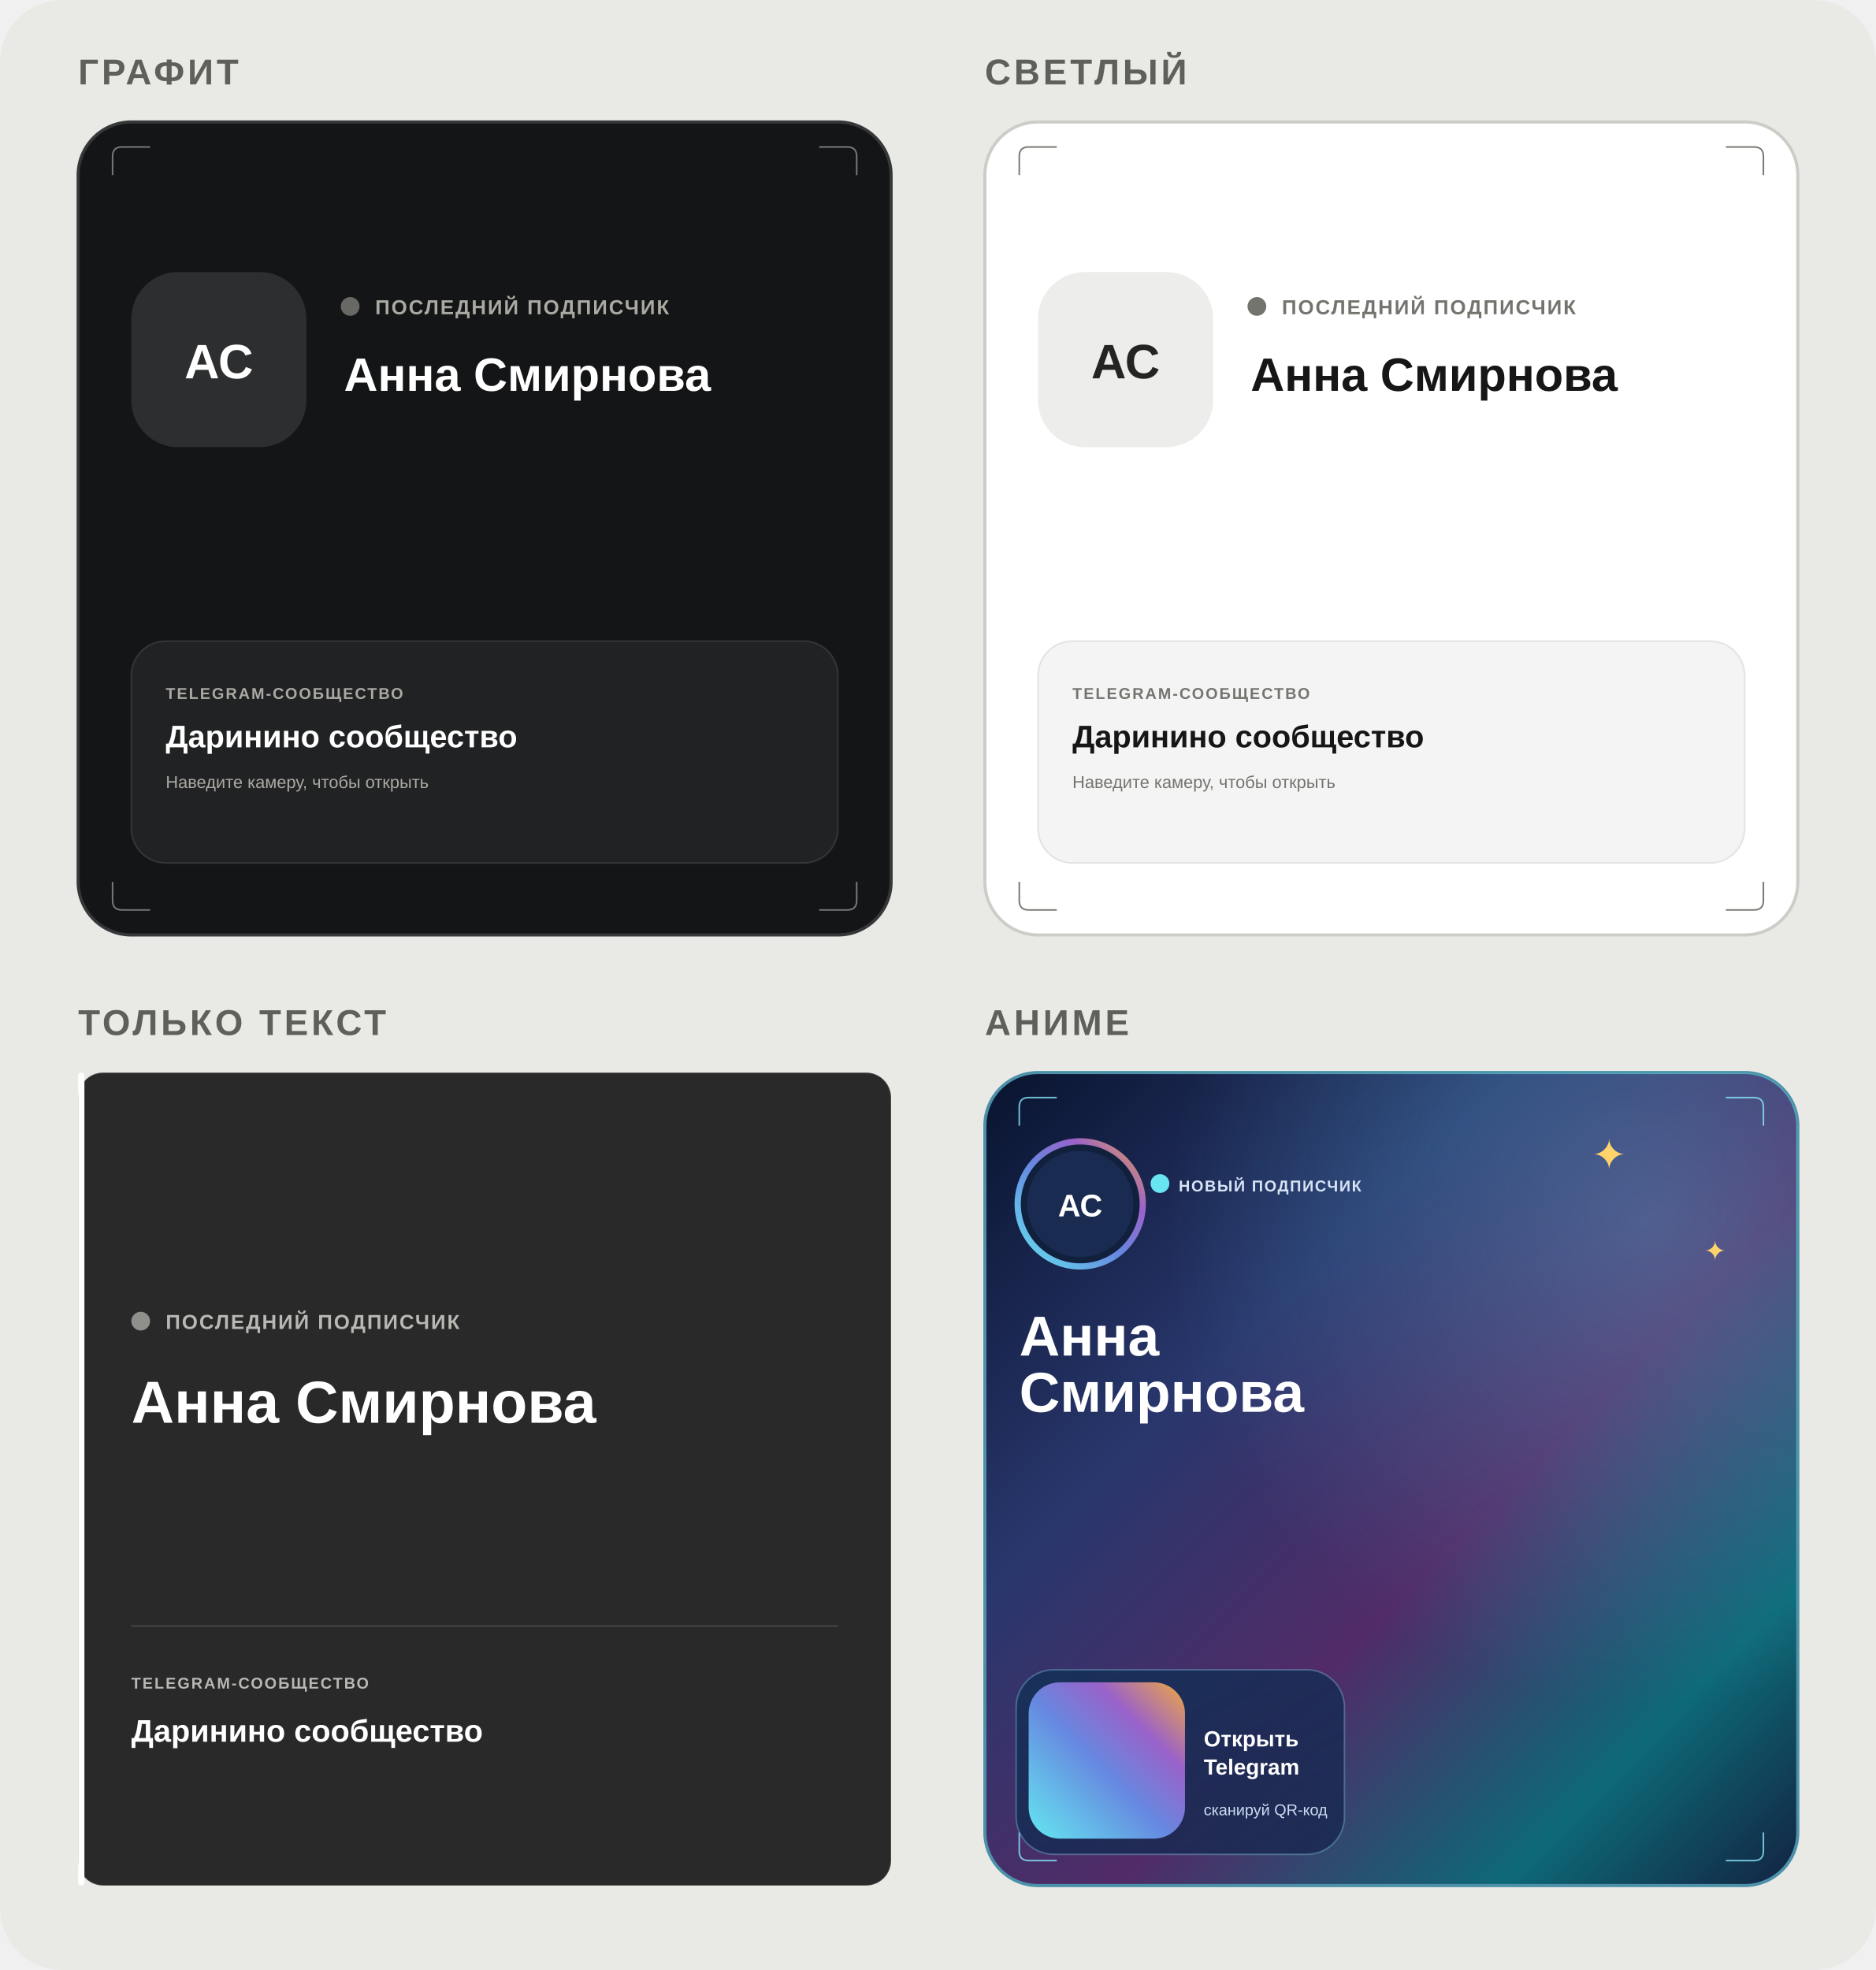
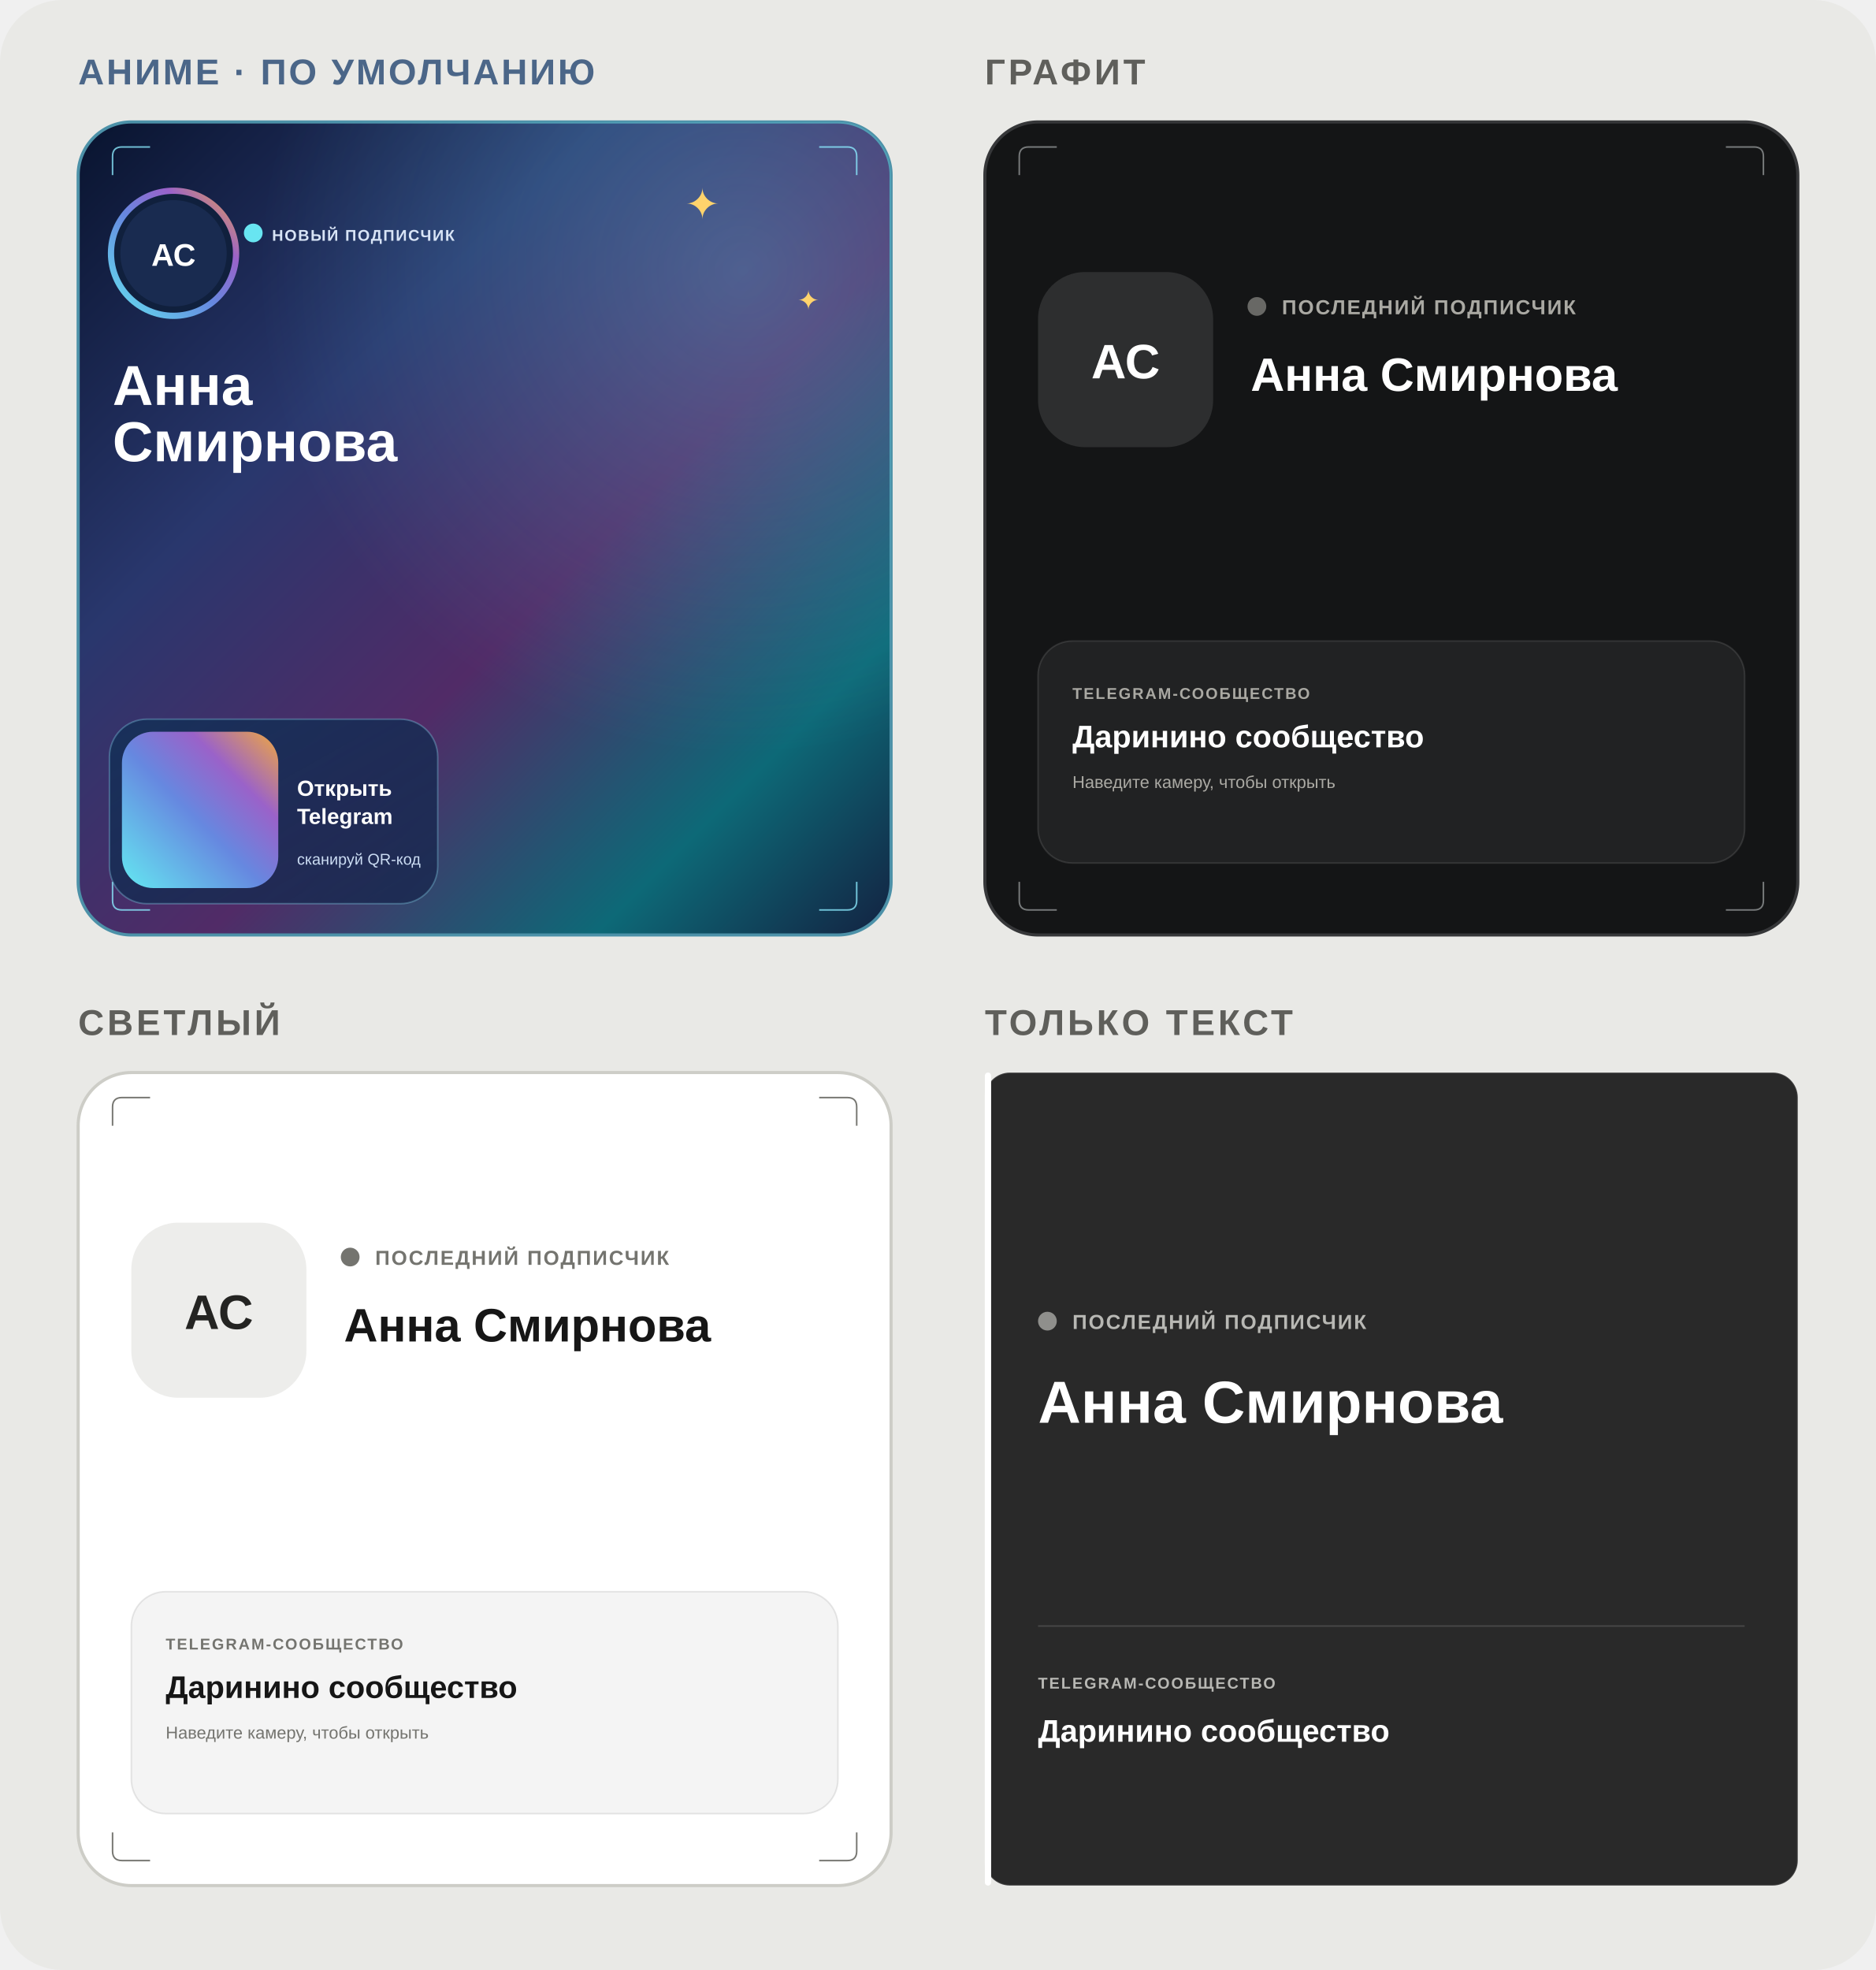
<svg xmlns="http://www.w3.org/2000/svg" width="1200" height="1260" viewBox="0 0 1200 1260">
  <defs>
    <linearGradient id="animeBg" x1="0" y1="0" x2="1" y2="1">
      <stop offset="0" stop-color="#09142f" />
      <stop offset="0.32" stop-color="#29376d" />
      <stop offset="0.58" stop-color="#512b67" />
      <stop offset="0.82" stop-color="#0d6977" />
      <stop offset="1" stop-color="#132342" />
    </linearGradient>
    <radialGradient id="animeGlow" cx="82%" cy="18%" r="60%">
      <stop offset="0" stop-color="#6cebff" stop-opacity="0.26" />
      <stop offset="1" stop-color="#6cebff" stop-opacity="0" />
    </radialGradient>
    <linearGradient id="avatarRing" x1="0" y1="1" x2="1" y2="0">
      <stop offset="0" stop-color="#64e8f1" />
      <stop offset="0.46" stop-color="#6688e0" />
      <stop offset="0.72" stop-color="#9a62c9" />
      <stop offset="1" stop-color="#f0a83f" />
    </linearGradient>
    <linearGradient id="qrPanel" x1="0" y1="0" x2="1" y2="1">
      <stop offset="0" stop-color="#17305a" stop-opacity="0.96" />
      <stop offset="1" stop-color="#1a274e" stop-opacity="0.82" />
    </linearGradient>
  </defs>
  <rect width="1200" height="1260" rx="40" fill="#e9e9e6" />
  <g font-family="Segoe UI, Arial, sans-serif">
-     <text x="50" y="54" fill="#5f5f5b" font-size="23" font-weight="600" letter-spacing="2">ГРАФИТ</text>
-     <rect x="50" y="78" width="520" height="520" rx="34" fill="#141516" stroke="#363739" stroke-width="2" />
-     <path d="M72 112V100Q72 94 78 94H96M548 112V100Q548 94 542 94H524M72 564V576Q72 582 78 582H96M548 564V576Q548 582 542 582H524" fill="none" stroke="#777a7b" />
-     <rect x="84" y="174" width="112" height="112" rx="30" fill="#2d2e2f" />
-     <text x="140" y="242" text-anchor="middle" fill="#fff" font-size="31" font-weight="700">АС</text>
-     <circle cx="224" cy="196" r="6" fill="#686865" />
-     <text x="240" y="201" fill="#aaa9a3" font-size="13" font-weight="600" letter-spacing="1">ПОСЛЕДНИЙ ПОДПИСЧИК</text>
-     <text x="220" y="250" fill="#fff" font-size="30" font-weight="650">Анна Смирнова</text>
-     <rect x="84" y="410" width="452" height="142" rx="22" fill="#fff" fill-opacity="0.055" stroke="#fff" stroke-opacity="0.11" />
-     <text x="106" y="447" fill="#aaa9a3" font-size="10" font-weight="600" letter-spacing="1">TELEGRAM-СООБЩЕСТВО</text>
-     <text x="106" y="478" fill="#fff" font-size="20" font-weight="650">Даринино сообщество</text>
-     <text x="106" y="504" fill="#aaa9a3" font-size="11">Наведите камеру, чтобы открыть</text>
-     <text x="630" y="54" fill="#5f5f5b" font-size="23" font-weight="600" letter-spacing="2">СВЕТЛЫЙ</text>
-     <rect x="630" y="78" width="520" height="520" rx="34" fill="#fff" stroke="#cdcdc7" stroke-width="2" />
-     <path d="M652 112V100Q652 94 658 94H676M1128 112V100Q1128 94 1122 94H1104M652 564V576Q652 582 658 582H676M1128 564V576Q1128 582 1122 582H1104" fill="none" stroke="#777772" />
-     <rect x="664" y="174" width="112" height="112" rx="30" fill="#ededeb" />
-     <text x="720" y="242" text-anchor="middle" fill="#242422" font-size="31" font-weight="700">АС</text>
-     <circle cx="804" cy="196" r="6" fill="#74746f" />
-     <text x="820" y="201" fill="#74746f" font-size="13" font-weight="600" letter-spacing="1">ПОСЛЕДНИЙ ПОДПИСЧИК</text>
-     <text x="800" y="250" fill="#161616" font-size="30" font-weight="650">Анна Смирнова</text>
-     <rect x="664" y="410" width="452" height="142" rx="22" fill="#161616" fill-opacity="0.045" stroke="#161616" stroke-opacity="0.1" />
-     <text x="686" y="447" fill="#74746f" font-size="10" font-weight="600" letter-spacing="1">TELEGRAM-СООБЩЕСТВО</text>
-     <text x="686" y="478" fill="#161616" font-size="20" font-weight="650">Даринино сообщество</text>
-     <text x="686" y="504" fill="#74746f" font-size="11">Наведите камеру, чтобы открыть</text>
-     <text x="50" y="662" fill="#5f5f5b" font-size="23" font-weight="600" letter-spacing="2">ТОЛЬКО ТЕКСТ</text>
-     <rect x="50" y="686" width="520" height="520" rx="16" fill="#151515" fill-opacity="0.9" stroke="#fff" stroke-opacity="0.14" />
-     <rect x="50" y="686" width="4" height="520" rx="2" fill="#fff" />
-     <circle cx="90" cy="845" r="6" fill="#8f8f8c" />
-     <text x="106" y="850" fill="#b8b8b4" font-size="13" font-weight="600" letter-spacing="1">ПОСЛЕДНИЙ ПОДПИСЧИК</text>
-     <text x="84" y="910" fill="#fff" font-size="38" font-weight="650">Анна Смирнова</text>
-     <line x1="84" y1="1040" x2="536" y2="1040" stroke="#fff" stroke-opacity="0.14" />
-     <text x="84" y="1080" fill="#b8b8b4" font-size="10" font-weight="600" letter-spacing="1">TELEGRAM-СООБЩЕСТВО</text>
-     <text x="84" y="1114" fill="#fff" font-size="20" font-weight="650">Даринино сообщество</text>
-     <text x="630" y="662" fill="#5f5f5b" font-size="23" font-weight="600" letter-spacing="2">АНИМЕ</text>
-     <rect x="630" y="686" width="520" height="520" rx="34" fill="url(#animeBg)" stroke="#4c91a8" stroke-width="2" />
-     <rect x="630" y="686" width="520" height="520" rx="34" fill="url(#animeGlow)" />
-     <path d="M652 720V708Q652 702 658 702H676M1128 720V708Q1128 702 1122 702H1104M652 1172V1184Q652 1190 658 1190H676M1128 1172V1184Q1128 1190 1122 1190H1104" fill="none" stroke="#8cecff" stroke-opacity="0.78" />
-     <circle cx="691" cy="770" r="42" fill="url(#avatarRing)" />
-     <circle cx="691" cy="770" r="36" fill="#192b50" stroke="#10203d" stroke-width="4" />
-     <text x="691" y="778" text-anchor="middle" fill="#fff" font-size="20" font-weight="700">АС</text>
-     <circle cx="742" cy="757" r="6" fill="#68e5f1" />
-     <text x="754" y="762" fill="#d8e4f6" font-size="10" font-weight="650" letter-spacing="0.8">НОВЫЙ ПОДПИСЧИК</text>
-     <text x="652" y="867" fill="#fff" font-size="36" font-weight="720">Анна</text>
-     <text x="652" y="903" fill="#fff" font-size="36" font-weight="720">Смирнова</text>
-     <rect x="650" y="1068" width="210" height="118" rx="24" fill="url(#qrPanel)" stroke="#8febff" stroke-opacity="0.3" />
-     <rect x="658" y="1076" width="100" height="100" rx="20" fill="url(#avatarRing)" />
-     <text x="770" y="1117" fill="#fff" font-size="14" font-weight="700">Открыть</text>
-     <text x="770" y="1135" fill="#fff" font-size="14" font-weight="700">Telegram</text>
-     <text x="770" y="1161" fill="#cbdcf3" font-size="10">сканируй QR-код</text>
-     <text x="1018" y="748" fill="#ffd36c" font-size="27">✦</text>
-     <text x="1090" y="806" fill="#ffd36c" font-size="17">✦</text>
+     <g transform="translate(580 0)">
+       <text x="50" y="54" fill="#5f5f5b" font-size="23" font-weight="600" letter-spacing="2">ГРАФИТ</text>
+       <rect x="50" y="78" width="520" height="520" rx="34" fill="#141516" stroke="#363739" stroke-width="2" />
+       <path d="M72 112V100Q72 94 78 94H96M548 112V100Q548 94 542 94H524M72 564V576Q72 582 78 582H96M548 564V576Q548 582 542 582H524" fill="none" stroke="#777a7b" />
+       <rect x="84" y="174" width="112" height="112" rx="30" fill="#2d2e2f" />
+       <text x="140" y="242" text-anchor="middle" fill="#fff" font-size="31" font-weight="700">АС</text>
+       <circle cx="224" cy="196" r="6" fill="#686865" />
+       <text x="240" y="201" fill="#aaa9a3" font-size="13" font-weight="600" letter-spacing="1">ПОСЛЕДНИЙ ПОДПИСЧИК</text>
+       <text x="220" y="250" fill="#fff" font-size="30" font-weight="650">Анна Смирнова</text>
+       <rect x="84" y="410" width="452" height="142" rx="22" fill="#fff" fill-opacity="0.055" stroke="#fff" stroke-opacity="0.11" />
+       <text x="106" y="447" fill="#aaa9a3" font-size="10" font-weight="600" letter-spacing="1">TELEGRAM-СООБЩЕСТВО</text>
+       <text x="106" y="478" fill="#fff" font-size="20" font-weight="650">Даринино сообщество</text>
+       <text x="106" y="504" fill="#aaa9a3" font-size="11">Наведите камеру, чтобы открыть</text>
+     </g>
+     <g transform="translate(-580 608)">
+       <text x="630" y="54" fill="#5f5f5b" font-size="23" font-weight="600" letter-spacing="2">СВЕТЛЫЙ</text>
+       <rect x="630" y="78" width="520" height="520" rx="34" fill="#fff" stroke="#cdcdc7" stroke-width="2" />
+       <path d="M652 112V100Q652 94 658 94H676M1128 112V100Q1128 94 1122 94H1104M652 564V576Q652 582 658 582H676M1128 564V576Q1128 582 1122 582H1104" fill="none" stroke="#777772" />
+       <rect x="664" y="174" width="112" height="112" rx="30" fill="#ededeb" />
+       <text x="720" y="242" text-anchor="middle" fill="#242422" font-size="31" font-weight="700">АС</text>
+       <circle cx="804" cy="196" r="6" fill="#74746f" />
+       <text x="820" y="201" fill="#74746f" font-size="13" font-weight="600" letter-spacing="1">ПОСЛЕДНИЙ ПОДПИСЧИК</text>
+       <text x="800" y="250" fill="#161616" font-size="30" font-weight="650">Анна Смирнова</text>
+       <rect x="664" y="410" width="452" height="142" rx="22" fill="#161616" fill-opacity="0.045" stroke="#161616" stroke-opacity="0.1" />
+       <text x="686" y="447" fill="#74746f" font-size="10" font-weight="600" letter-spacing="1">TELEGRAM-СООБЩЕСТВО</text>
+       <text x="686" y="478" fill="#161616" font-size="20" font-weight="650">Даринино сообщество</text>
+       <text x="686" y="504" fill="#74746f" font-size="11">Наведите камеру, чтобы открыть</text>
+     </g>
+     <g transform="translate(580 0)">
+       <text x="50" y="662" fill="#5f5f5b" font-size="23" font-weight="600" letter-spacing="2">ТОЛЬКО ТЕКСТ</text>
+       <rect x="50" y="686" width="520" height="520" rx="16" fill="#151515" fill-opacity="0.9" stroke="#fff" stroke-opacity="0.14" />
+       <rect x="50" y="686" width="4" height="520" rx="2" fill="#fff" />
+       <circle cx="90" cy="845" r="6" fill="#8f8f8c" />
+       <text x="106" y="850" fill="#b8b8b4" font-size="13" font-weight="600" letter-spacing="1">ПОСЛЕДНИЙ ПОДПИСЧИК</text>
+       <text x="84" y="910" fill="#fff" font-size="38" font-weight="650">Анна Смирнова</text>
+       <line x1="84" y1="1040" x2="536" y2="1040" stroke="#fff" stroke-opacity="0.14" />
+       <text x="84" y="1080" fill="#b8b8b4" font-size="10" font-weight="600" letter-spacing="1">TELEGRAM-СООБЩЕСТВО</text>
+       <text x="84" y="1114" fill="#fff" font-size="20" font-weight="650">Даринино сообщество</text>
+     </g>
+     <g transform="translate(-580 -608)">
+       <text x="630" y="662" fill="#4b6688" font-size="23" font-weight="700" letter-spacing="1.5">АНИМЕ · ПО УМОЛЧАНИЮ</text>
+       <rect x="630" y="686" width="520" height="520" rx="34" fill="url(#animeBg)" stroke="#4c91a8" stroke-width="2" />
+       <rect x="630" y="686" width="520" height="520" rx="34" fill="url(#animeGlow)" />
+       <path d="M652 720V708Q652 702 658 702H676M1128 720V708Q1128 702 1122 702H1104M652 1172V1184Q652 1190 658 1190H676M1128 1172V1184Q1128 1190 1122 1190H1104" fill="none" stroke="#8cecff" stroke-opacity="0.78" />
+       <circle cx="691" cy="770" r="42" fill="url(#avatarRing)" />
+       <circle cx="691" cy="770" r="36" fill="#192b50" stroke="#10203d" stroke-width="4" />
+       <text x="691" y="778" text-anchor="middle" fill="#fff" font-size="20" font-weight="700">АС</text>
+       <circle cx="742" cy="757" r="6" fill="#68e5f1" />
+       <text x="754" y="762" fill="#d8e4f6" font-size="10" font-weight="650" letter-spacing="0.8">НОВЫЙ ПОДПИСЧИК</text>
+       <text x="652" y="867" fill="#fff" font-size="36" font-weight="720">Анна</text>
+       <text x="652" y="903" fill="#fff" font-size="36" font-weight="720">Смирнова</text>
+       <rect x="650" y="1068" width="210" height="118" rx="24" fill="url(#qrPanel)" stroke="#8febff" stroke-opacity="0.3" />
+       <rect x="658" y="1076" width="100" height="100" rx="20" fill="url(#avatarRing)" />
+       <text x="770" y="1117" fill="#fff" font-size="14" font-weight="700">Открыть</text>
+       <text x="770" y="1135" fill="#fff" font-size="14" font-weight="700">Telegram</text>
+       <text x="770" y="1161" fill="#cbdcf3" font-size="10">сканируй QR-код</text>
+       <text x="1018" y="748" fill="#ffd36c" font-size="27">✦</text>
+       <text x="1090" y="806" fill="#ffd36c" font-size="17">✦</text>
+     </g>
  </g>
</svg>
